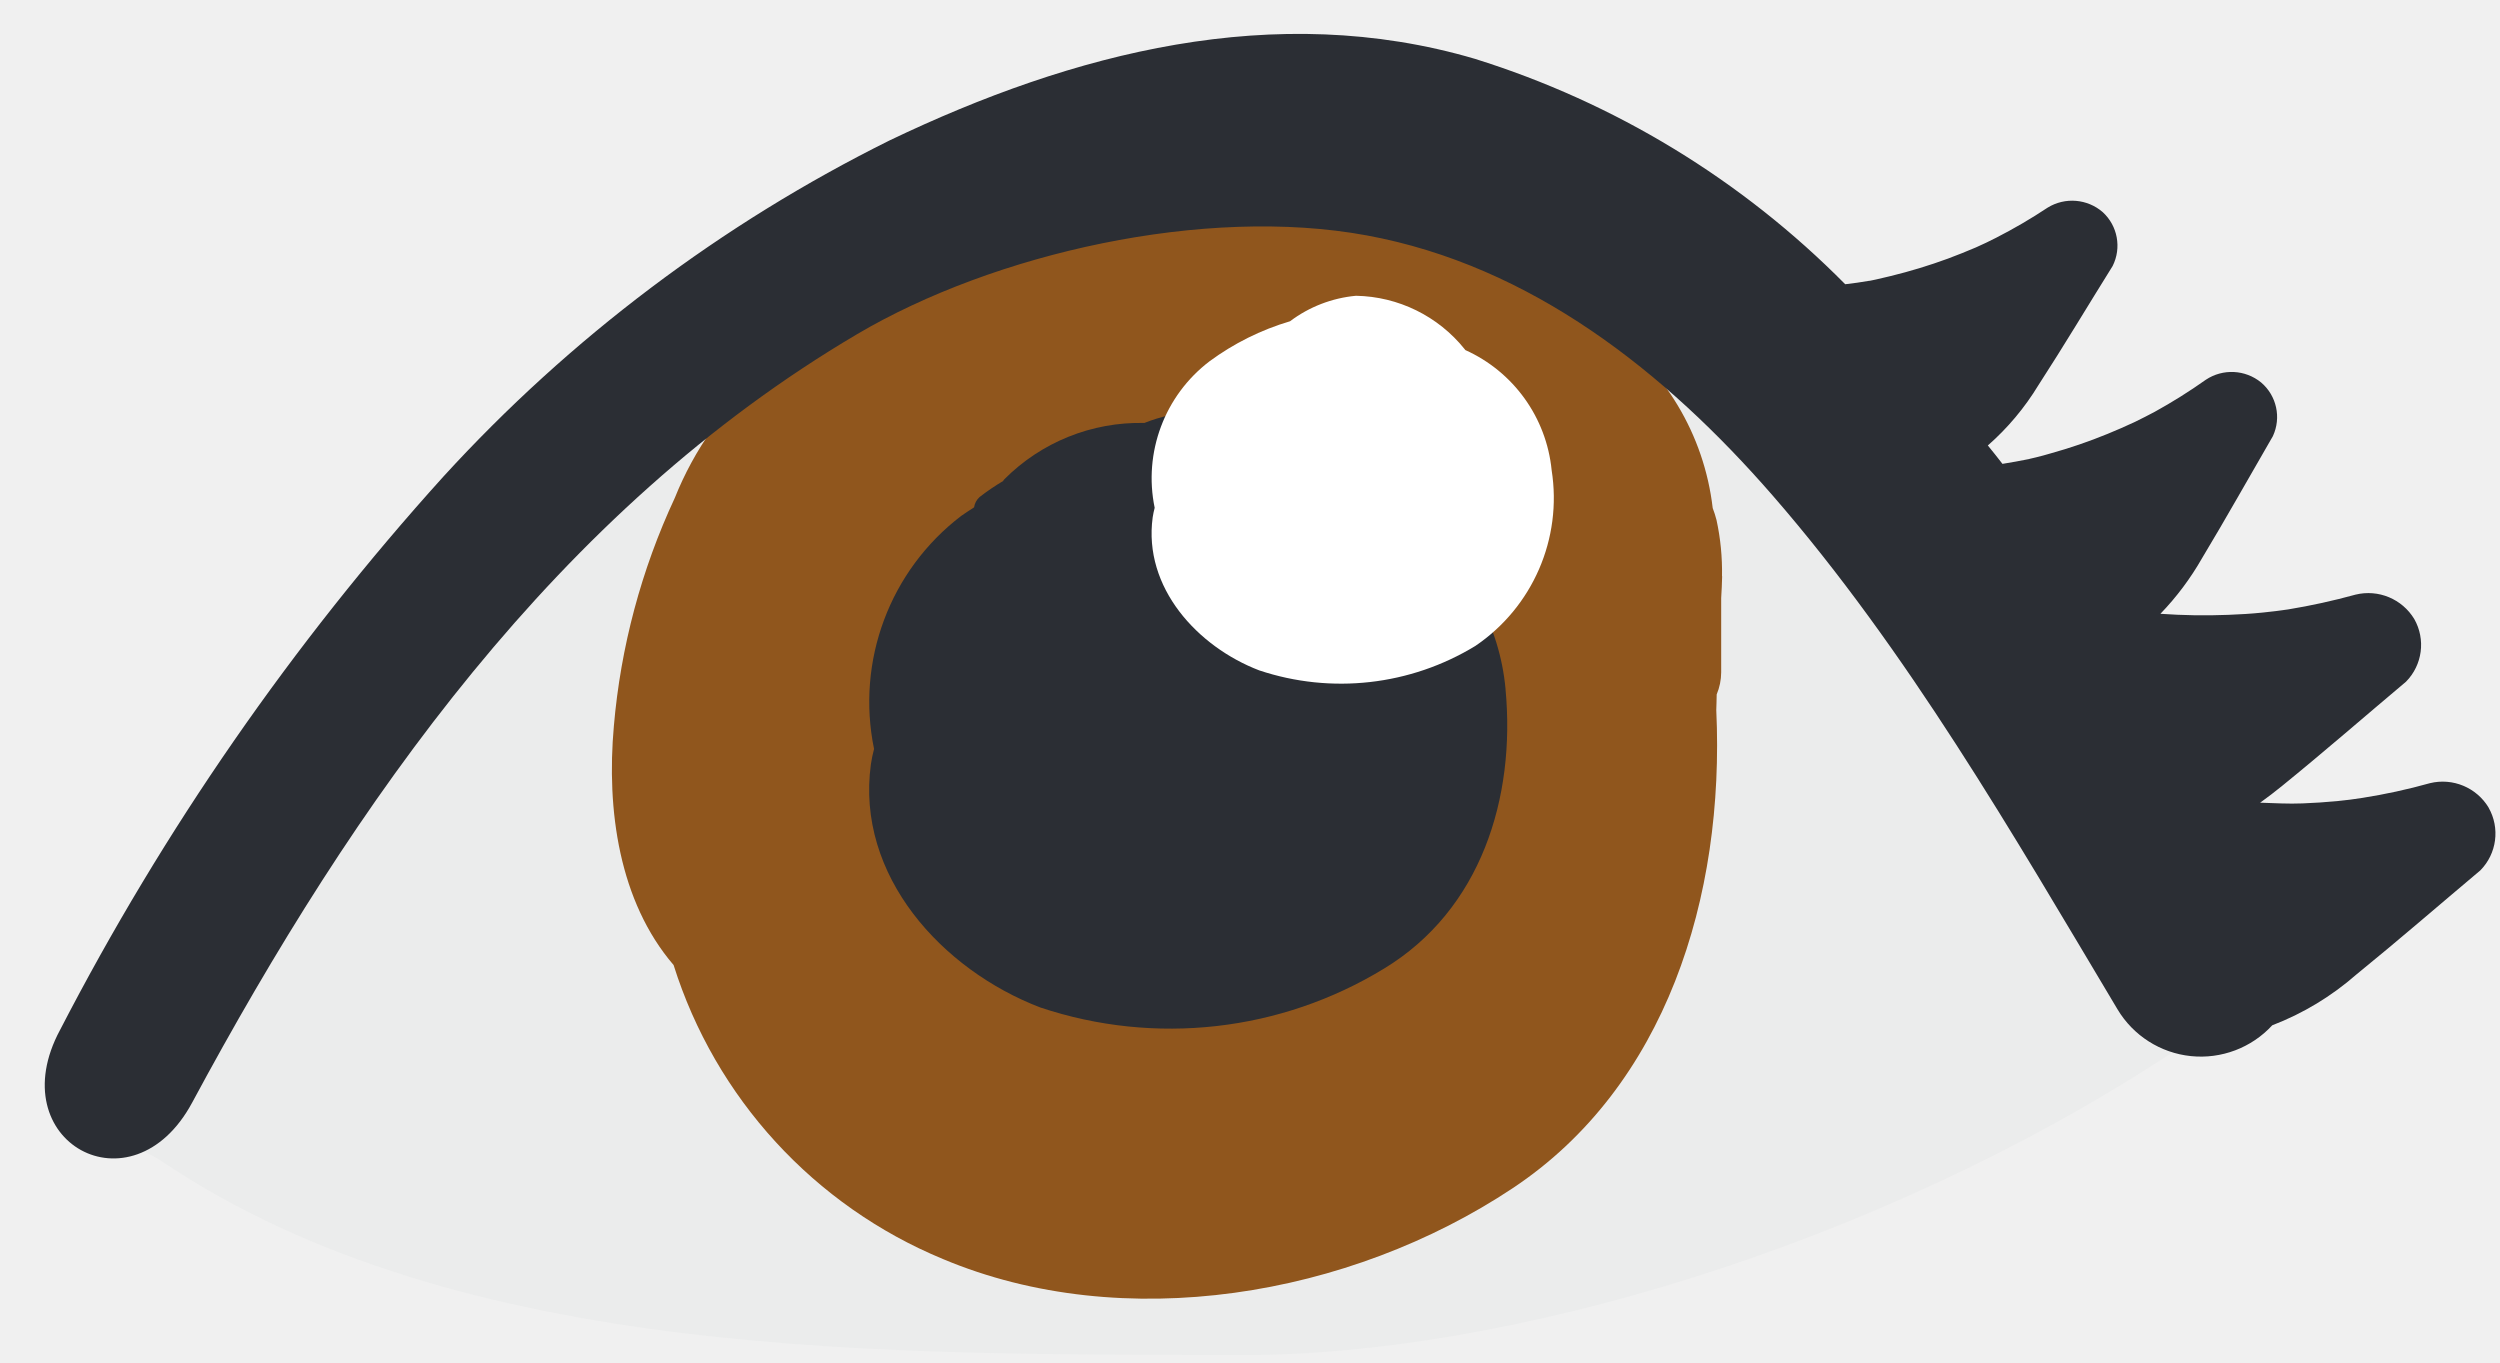
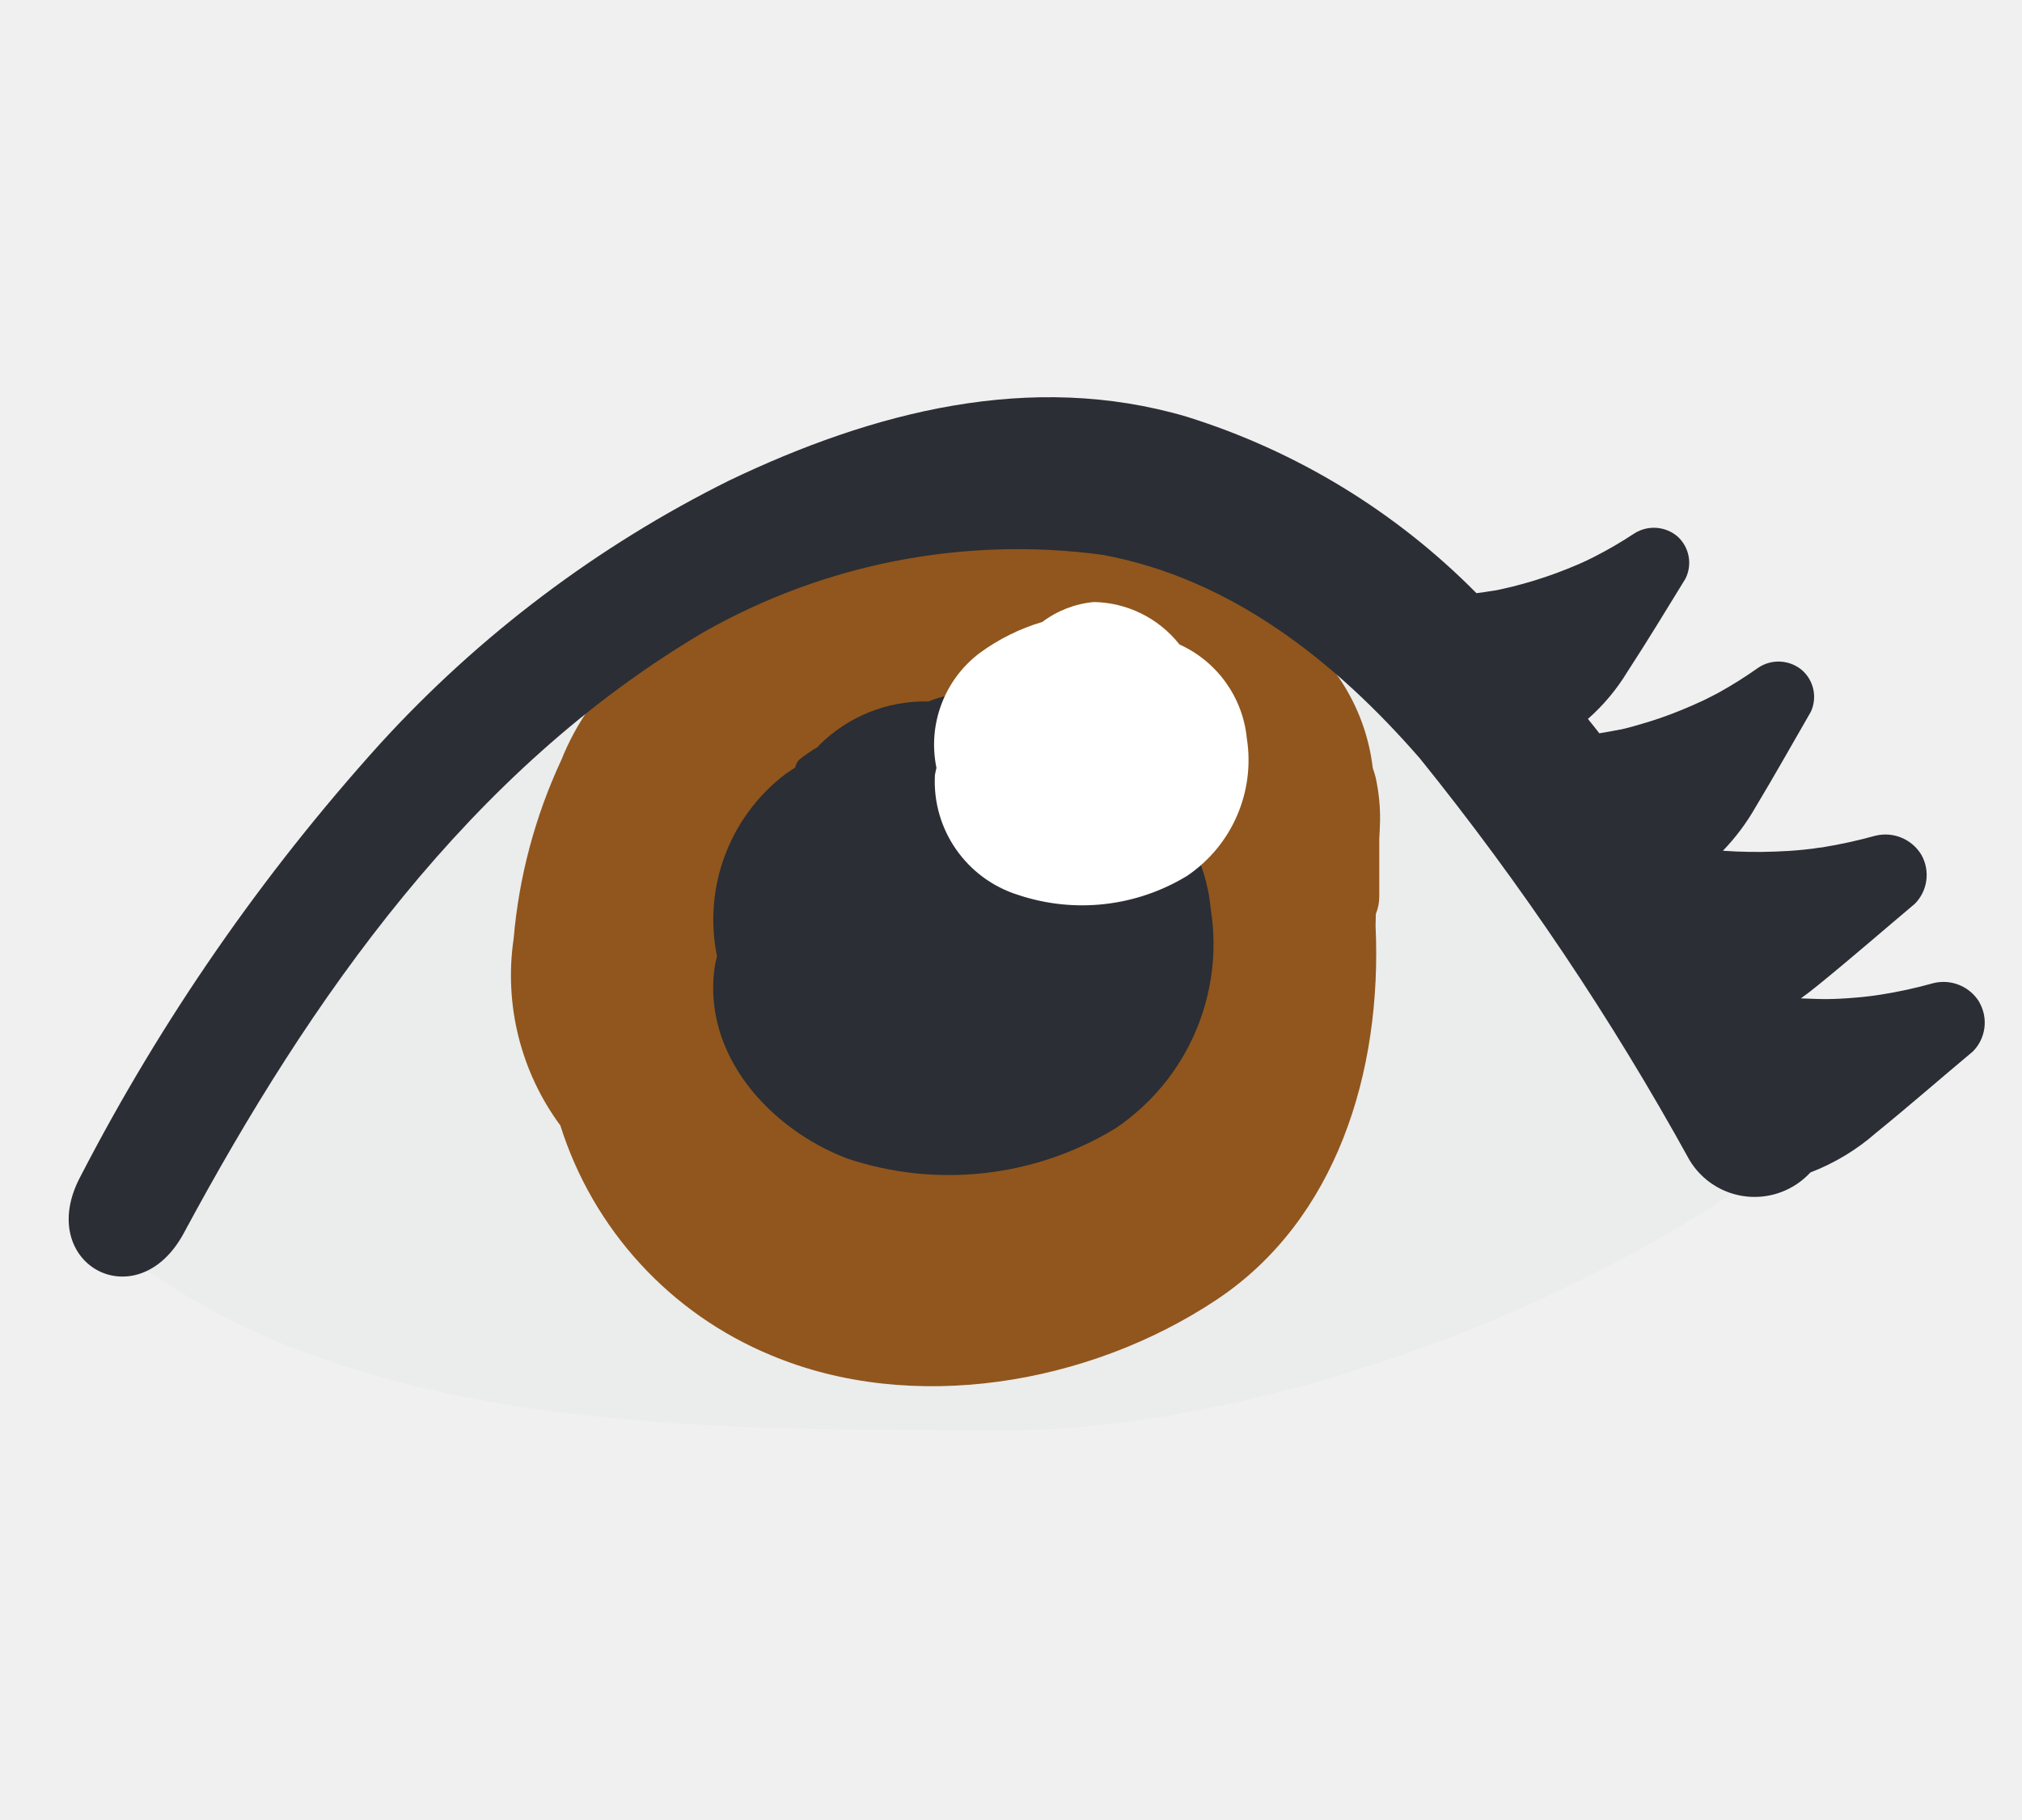
- <svg xmlns="http://www.w3.org/2000/svg" width="73.4" height="40" viewBox="0 0 73.4 40">
+ <svg xmlns="http://www.w3.org/2000/svg" width="60" height="54" viewBox="0 0 60 54">
  <defs>
    <clipPath id="clip-path">
-       <path id="Caminho_3892" data-name="Caminho 3892" d="M50.887-104.652h73.4v-40h-73.4Z" transform="translate(0 0)" fill="none" />
+       <rect id="Retângulo_468" data-name="Retângulo 468" width="60" height="54" transform="translate(107 1318)" fill="none" stroke="#707070" stroke-width="1" opacity="0.4" />
+     </clipPath>
+     <clipPath id="clip-path-2">
+       <path id="Caminho_3892" data-name="Caminho 3892" d="M50.887-113.044h58v-31.608h-58Z" transform="translate(0 0)" fill="none" />
    </clipPath>
  </defs>
-   <g id="alfabeto_o_e002_fim" transform="translate(-50.887 144.652)" clip-path="url(#clip-path)">
-     <g id="Grupo_2705" data-name="Grupo 2705" transform="translate(55.093 -138.006)">
-       <path id="Caminho_3887" data-name="Caminho 3887" d="M39.056,15.487C35.979,10.334,32.882,4.951,28.934.411c-3.155-3.633-7.082-6.754-11.922-7.646-4.761-.877-10.938.527-14.96,2.9C-6.747.855-12.725,9.4-17.473,18.231a3.1,3.1,0,0,1-1.435,1.429,3.546,3.546,0,0,1,.555.3c8.768,5.892,21.407,5.641,31.665,5.681,7.731.028,18.633-3.158,27.342-8.875a2.713,2.713,0,0,1-1.6-1.281" transform="translate(18.908 7.498)" fill="#ebecec" />
-     </g>
-     <g id="Grupo_2706" data-name="Grupo 2706" transform="translate(68.852 -138.126)">
-       <path id="Caminho_3888" data-name="Caminho 3888" d="M21.961,7A7.132,7.132,0,0,0,21.8,5.351,3.243,3.243,0,0,0,21.688,5a7.55,7.55,0,0,0-3.21-5.34,15.633,15.633,0,0,0-8.614-3.02A26.3,26.3,0,0,0-.329-1.626C-2.536-.854-4.9.042-6.515,1.758a1.329,1.329,0,0,0-.84.472c-.092.116-.175.239-.261.359l-.009-.009c-.025.037-.043.077-.064.11A9.706,9.706,0,0,0-8.784,4.7a19.9,19.9,0,0,0-1.79,6.7c-.221,2.462.153,5.15,1.754,7.017A13.836,13.836,0,0,0-.908,27.05c5.291,2.223,11.922,1.113,16.729-2.085,4.479-2.977,6.226-8.525,5.972-14.034.009-.153.006-.307.012-.46a1.693,1.693,0,0,0,.132-.647c0-.727,0-1.456,0-2.183.012-.212.025-.426.028-.638" transform="translate(10.632 3.391)" fill="#90561d" />
-     </g>
-     <g id="Grupo_2707" data-name="Grupo 2707" transform="translate(76.405 -132.571)">
-       <path id="Caminho_3889" data-name="Caminho 3889" d="M12.59,5.49A6.7,6.7,0,0,0,9.966.766.607.607,0,0,0,9.944.644,2.538,2.538,0,0,0,8.522-.828,3.384,3.384,0,0,0,7.7-1.048c-.1-.064-.2-.138-.307-.2-.025-.012-.052-.021-.074-.034a5.927,5.927,0,0,0-3.869-1.37,4.843,4.843,0,0,0-1.465.331A5.617,5.617,0,0,0-2.125-.668a.2.2,0,0,0-.037.052,6.571,6.571,0,0,0-.693.472.507.507,0,0,0-.159.3c-.126.086-.254.162-.377.251A6.869,6.869,0,0,0-5.951,7.25a4.229,4.229,0,0,0-.092.445c-.451,3.274,2.094,6.045,4.975,7.146A12.04,12.04,0,0,0,9.021,13.7c2.848-1.726,3.869-5.018,3.568-8.207" transform="translate(6.095 2.658)" fill="#2b2e34" />
-     </g>
-     <g id="Grupo_2708" data-name="Grupo 2708" transform="translate(84.696 -135.972)">
-       <path id="Caminho_3890" data-name="Caminho 3890" d="M7.915,3.452A4.335,4.335,0,0,0,5.382-.073C5.376-.082,5.367-.092,5.361-.1A4.187,4.187,0,0,0,2.17-1.667,3.8,3.8,0,0,0,.235-.919,7.641,7.641,0,0,0-2.131.258a4.312,4.312,0,0,0-1.609,4.3,2.814,2.814,0,0,0-.058.279c-.282,2.06,1.315,3.8,3.127,4.494a7.577,7.577,0,0,0,6.346-.717A5.246,5.246,0,0,0,7.915,3.452" transform="translate(3.832 1.671)" fill="#fff" />
-     </g>
-     <g id="Grupo_2709" data-name="Grupo 2709" transform="translate(52.2 -143.657)">
-       <path id="Caminho_3891" data-name="Caminho 3891" d="M48.347,15.306a1.575,1.575,0,0,0-1.723-.717,17.3,17.3,0,0,1-1.983.432c-.046.009-.349.049-.362.052-.126.015-.254.031-.383.043-.337.031-.674.055-1.012.067-.417.018-.831-.009-1.245-.021.221-.159.435-.322.641-.49,1.232-1,2.428-2.042,3.642-3.063a1.538,1.538,0,0,0,.242-1.839,1.577,1.577,0,0,0-1.723-.717,19.062,19.062,0,0,1-1.983.435c-.049.006-.353.046-.362.049-.129.015-.254.031-.383.043-.337.034-.674.055-1.012.067a17.943,17.943,0,0,1-1.99-.031,8.208,8.208,0,0,0,1.223-1.634C40.646,6.8,41.32,5.594,42.013,4.4a1.331,1.331,0,0,0-.346-1.576,1.368,1.368,0,0,0-1.622-.08,15.719,15.719,0,0,1-1.5.941l-.282.147c-.1.052-.2.1-.3.15-.267.126-.536.242-.806.353a14.97,14.97,0,0,1-1.674.573c-.141.043-.285.08-.429.116-.058.012-.123.028-.184.043a.128.128,0,0,0-.018.006c-.261.052-.518.1-.779.141-.138-.184-.285-.359-.429-.54a7.6,7.6,0,0,0,1.484-1.769c.748-1.153,1.453-2.336,2.18-3.5a1.334,1.334,0,0,0-.291-1.582A1.371,1.371,0,0,0,35.4-2.309a15.378,15.378,0,0,1-1.521.889c-.034.018-.276.135-.285.141-.1.046-.2.092-.3.138-.27.116-.543.224-.819.328A15.718,15.718,0,0,1,30.79-.3c-.138.034-.282.067-.426.1-.064.012-.126.028-.19.04-.006,0-.009,0-.018,0-.233.04-.463.074-.7.1A26.313,26.313,0,0,0,18.583-6.678C12.709-8.407,6.777-6.856,1.409-4.287a44.639,44.639,0,0,0-13.115,9.88A76.9,76.9,0,0,0-22.956,21.835c-1.763,3.277,2.112,5.417,3.878,2.134C-14.327,15.14-8.352,6.593.446,1.406c4.022-2.373,10.2-3.777,14.96-2.9,4.841.892,8.768,4.013,11.925,7.643,3.949,4.543,7.042,9.926,10.12,15.08a2.85,2.85,0,0,0,4.543.469,8.2,8.2,0,0,0,2.468-1.49c1.232-1,2.428-2.039,3.642-3.059a1.538,1.538,0,0,0,.242-1.842" transform="translate(23.406 7.41)" fill="#2b2e34" />
+   <g id="alfabeto_o_e002_fim" transform="translate(-107 -1318)" clip-path="url(#clip-path)">
+     <g id="alfabeto_o_e002_fim-2" data-name="alfabeto_o_e002_fim" transform="translate(57.113 1473.652)" clip-path="url(#clip-path-2)">
+       <g id="Grupo_2705" data-name="Grupo 2705" transform="translate(54.211 -139.4)">
+         <path id="Caminho_3887" data-name="Caminho 3887" d="M26.9,10.665a81.749,81.749,0,0,0-8-11.913C16.4-4.119,13.3-6.585,9.475-7.29A18.857,18.857,0,0,0-2.346-5C-9.3-.9-14.022,5.856-17.774,12.833a2.448,2.448,0,0,1-1.134,1.129,2.8,2.8,0,0,1,.438.24c6.928,4.656,16.916,4.457,25.021,4.489,6.109.022,14.723-2.5,21.606-7.013A2.144,2.144,0,0,1,26.9,10.665" transform="translate(18.908 7.498)" fill="#ebecec" />
+       </g>
+       <g id="Grupo_2706" data-name="Grupo 2706" transform="translate(65.083 -139.495)">
+         <path id="Caminho_3888" data-name="Caminho 3888" d="M15.123,4.823a5.635,5.635,0,0,0-.131-1.306,2.562,2.562,0,0,0-.085-.274,5.966,5.966,0,0,0-2.536-4.22A12.353,12.353,0,0,0,5.564-3.363,20.779,20.779,0,0,0-2.49-2,11.924,11.924,0,0,0-7.379.678a1.05,1.05,0,0,0-.664.373c-.073.092-.138.189-.206.283l-.007-.007c-.019.029-.034.061-.051.087A7.669,7.669,0,0,0-9.171,3a15.722,15.722,0,0,0-1.415,5.3A7.493,7.493,0,0,0-9.2,13.846a10.933,10.933,0,0,0,6.252,6.817c4.181,1.756,9.421.879,13.219-1.647,3.539-2.352,4.92-6.737,4.719-11.09.007-.121,0-.242.01-.363a1.338,1.338,0,0,0,.1-.511c0-.574,0-1.151,0-1.725.01-.167.019-.337.022-.5" transform="translate(10.632 3.391)" fill="#90561d" />
+       </g>
+       <g id="Grupo_2707" data-name="Grupo 2707" transform="translate(71.051 -135.106)">
+         <path id="Caminho_3889" data-name="Caminho 3889" d="M8.67,3.781A5.292,5.292,0,0,0,6.6.048a.479.479,0,0,0-.017-.1A2.005,2.005,0,0,0,5.455-1.212,2.674,2.674,0,0,0,4.8-1.386c-.08-.051-.16-.109-.242-.157-.019-.01-.041-.017-.058-.027A4.683,4.683,0,0,0,1.446-2.653a3.827,3.827,0,0,0-1.158.262A4.438,4.438,0,0,0-2.958-1.086a.159.159,0,0,0-.029.041,5.193,5.193,0,0,0-.547.373.4.4,0,0,0-.126.24c-.1.068-.2.128-.3.2a5.428,5.428,0,0,0-2.023,5.4,3.342,3.342,0,0,0-.073.351C-6.41,8.11-4.4,10.3-2.122,11.169a9.514,9.514,0,0,0,7.972-.9A6.592,6.592,0,0,0,8.67,3.781" transform="translate(6.095 2.658)" fill="#2b2e34" />
+       </g>
+       <g id="Grupo_2708" data-name="Grupo 2708" transform="translate(77.603 -137.793)">
+         <path id="Caminho_3890" data-name="Caminho 3890" d="M5.45,2.377a3.426,3.426,0,0,0-2-2.786c0-.007-.012-.015-.017-.022A3.309,3.309,0,0,0,.911-1.668a3,3,0,0,0-1.529.591,6.038,6.038,0,0,0-1.87.93,3.408,3.408,0,0,0-1.272,3.4,2.223,2.223,0,0,0-.046.22A3.529,3.529,0,0,0-1.335,7.023a5.987,5.987,0,0,0,5.014-.567A4.145,4.145,0,0,0,5.45,2.377" transform="translate(3.832 1.671)" fill="#fff" />
+       </g>
+       <g id="Grupo_2709" data-name="Grupo 2709" transform="translate(51.925 -143.866)">
+         <path id="Caminho_3891" data-name="Caminho 3891" d="M33.292,10.54a1.245,1.245,0,0,0-1.361-.567,13.673,13.673,0,0,1-1.567.342c-.036.007-.276.039-.286.041-.1.012-.2.024-.3.034-.266.024-.533.044-.8.053-.329.015-.656-.007-.984-.017.174-.126.344-.254.506-.388.974-.79,1.919-1.613,2.878-2.42a1.215,1.215,0,0,0,.191-1.453A1.246,1.246,0,0,0,30.206,5.6a15.063,15.063,0,0,1-1.567.344c-.039,0-.279.036-.286.039-.1.012-.2.024-.3.034-.266.027-.533.044-.8.053a14.178,14.178,0,0,1-1.572-.024,6.486,6.486,0,0,0,.967-1.291c.562-.933,1.095-1.887,1.642-2.832A1.052,1.052,0,0,0,28.014.676,1.081,1.081,0,0,0,26.733.613a12.421,12.421,0,0,1-1.182.744l-.223.116c-.078.041-.16.08-.24.119-.211.1-.424.191-.637.279a11.829,11.829,0,0,1-1.323.453c-.111.034-.225.063-.339.092-.046.01-.1.022-.145.034l-.015,0c-.206.041-.409.078-.615.111-.109-.145-.225-.283-.339-.426a6.007,6.007,0,0,0,1.172-1.4C23.438-.17,24-1.1,24.569-2.025a1.054,1.054,0,0,0-.23-1.25,1.084,1.084,0,0,0-1.277-.1,12.152,12.152,0,0,1-1.2.7c-.027.015-.218.107-.225.111-.08.036-.157.073-.24.109-.213.092-.429.177-.647.259a12.42,12.42,0,0,1-1.33.409c-.109.027-.223.053-.337.078l-.15.031s-.007,0-.015,0c-.184.031-.366.058-.55.082A20.792,20.792,0,0,0,9.773-6.831C5.132-8.2.444-6.972-3.8-4.942A35.273,35.273,0,0,0-14.16,2.866,60.763,60.763,0,0,0-23.051,15.7c-1.393,2.59,1.669,4.28,3.064,1.686C-16.232,10.409-11.51,3.655-4.558-.443A18.857,18.857,0,0,1,7.264-2.735c3.825.7,6.928,3.171,9.423,6.039a81.888,81.888,0,0,1,8,11.916,2.252,2.252,0,0,0,3.59.371,6.475,6.475,0,0,0,1.95-1.177C31.2,13.624,32.142,12.8,33.1,12a1.216,1.216,0,0,0,.191-1.456" transform="translate(23.406 7.41)" fill="#2b2e34" />
+       </g>
    </g>
  </g>
</svg>
